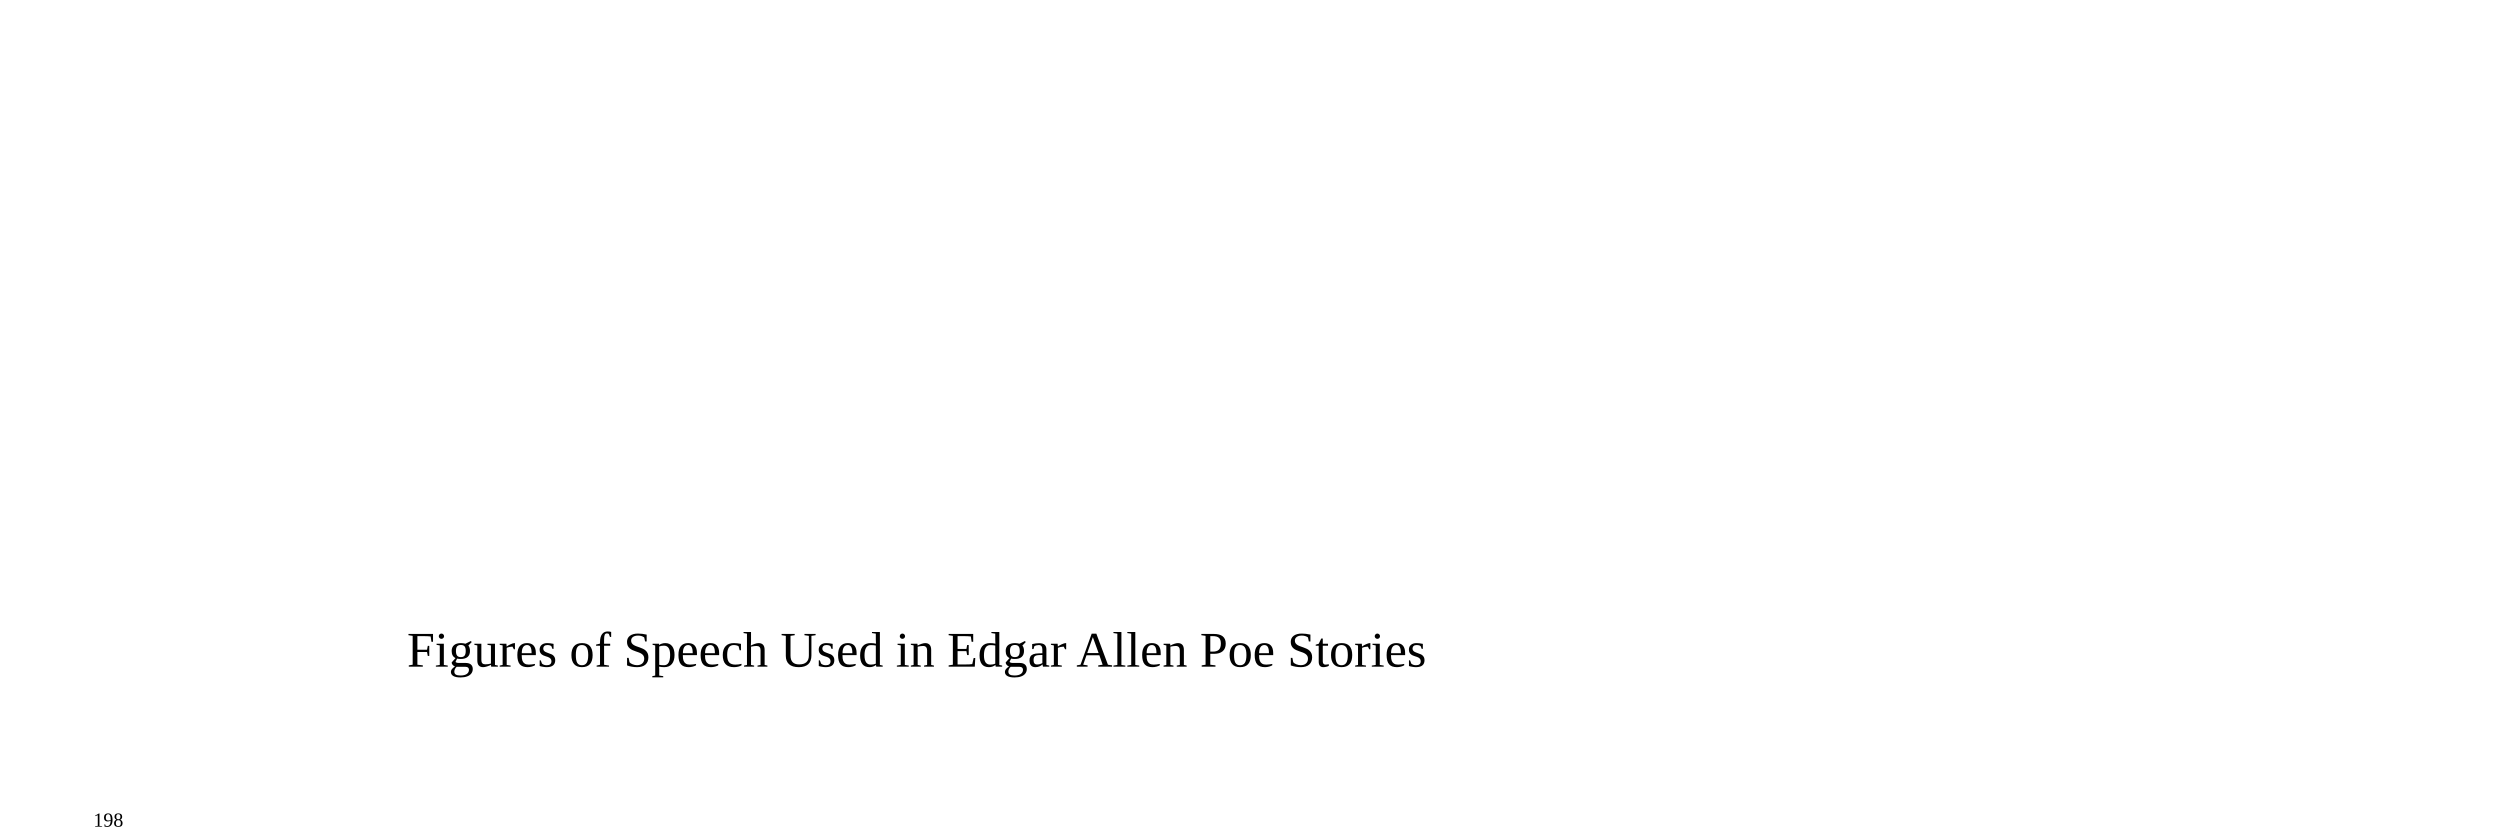
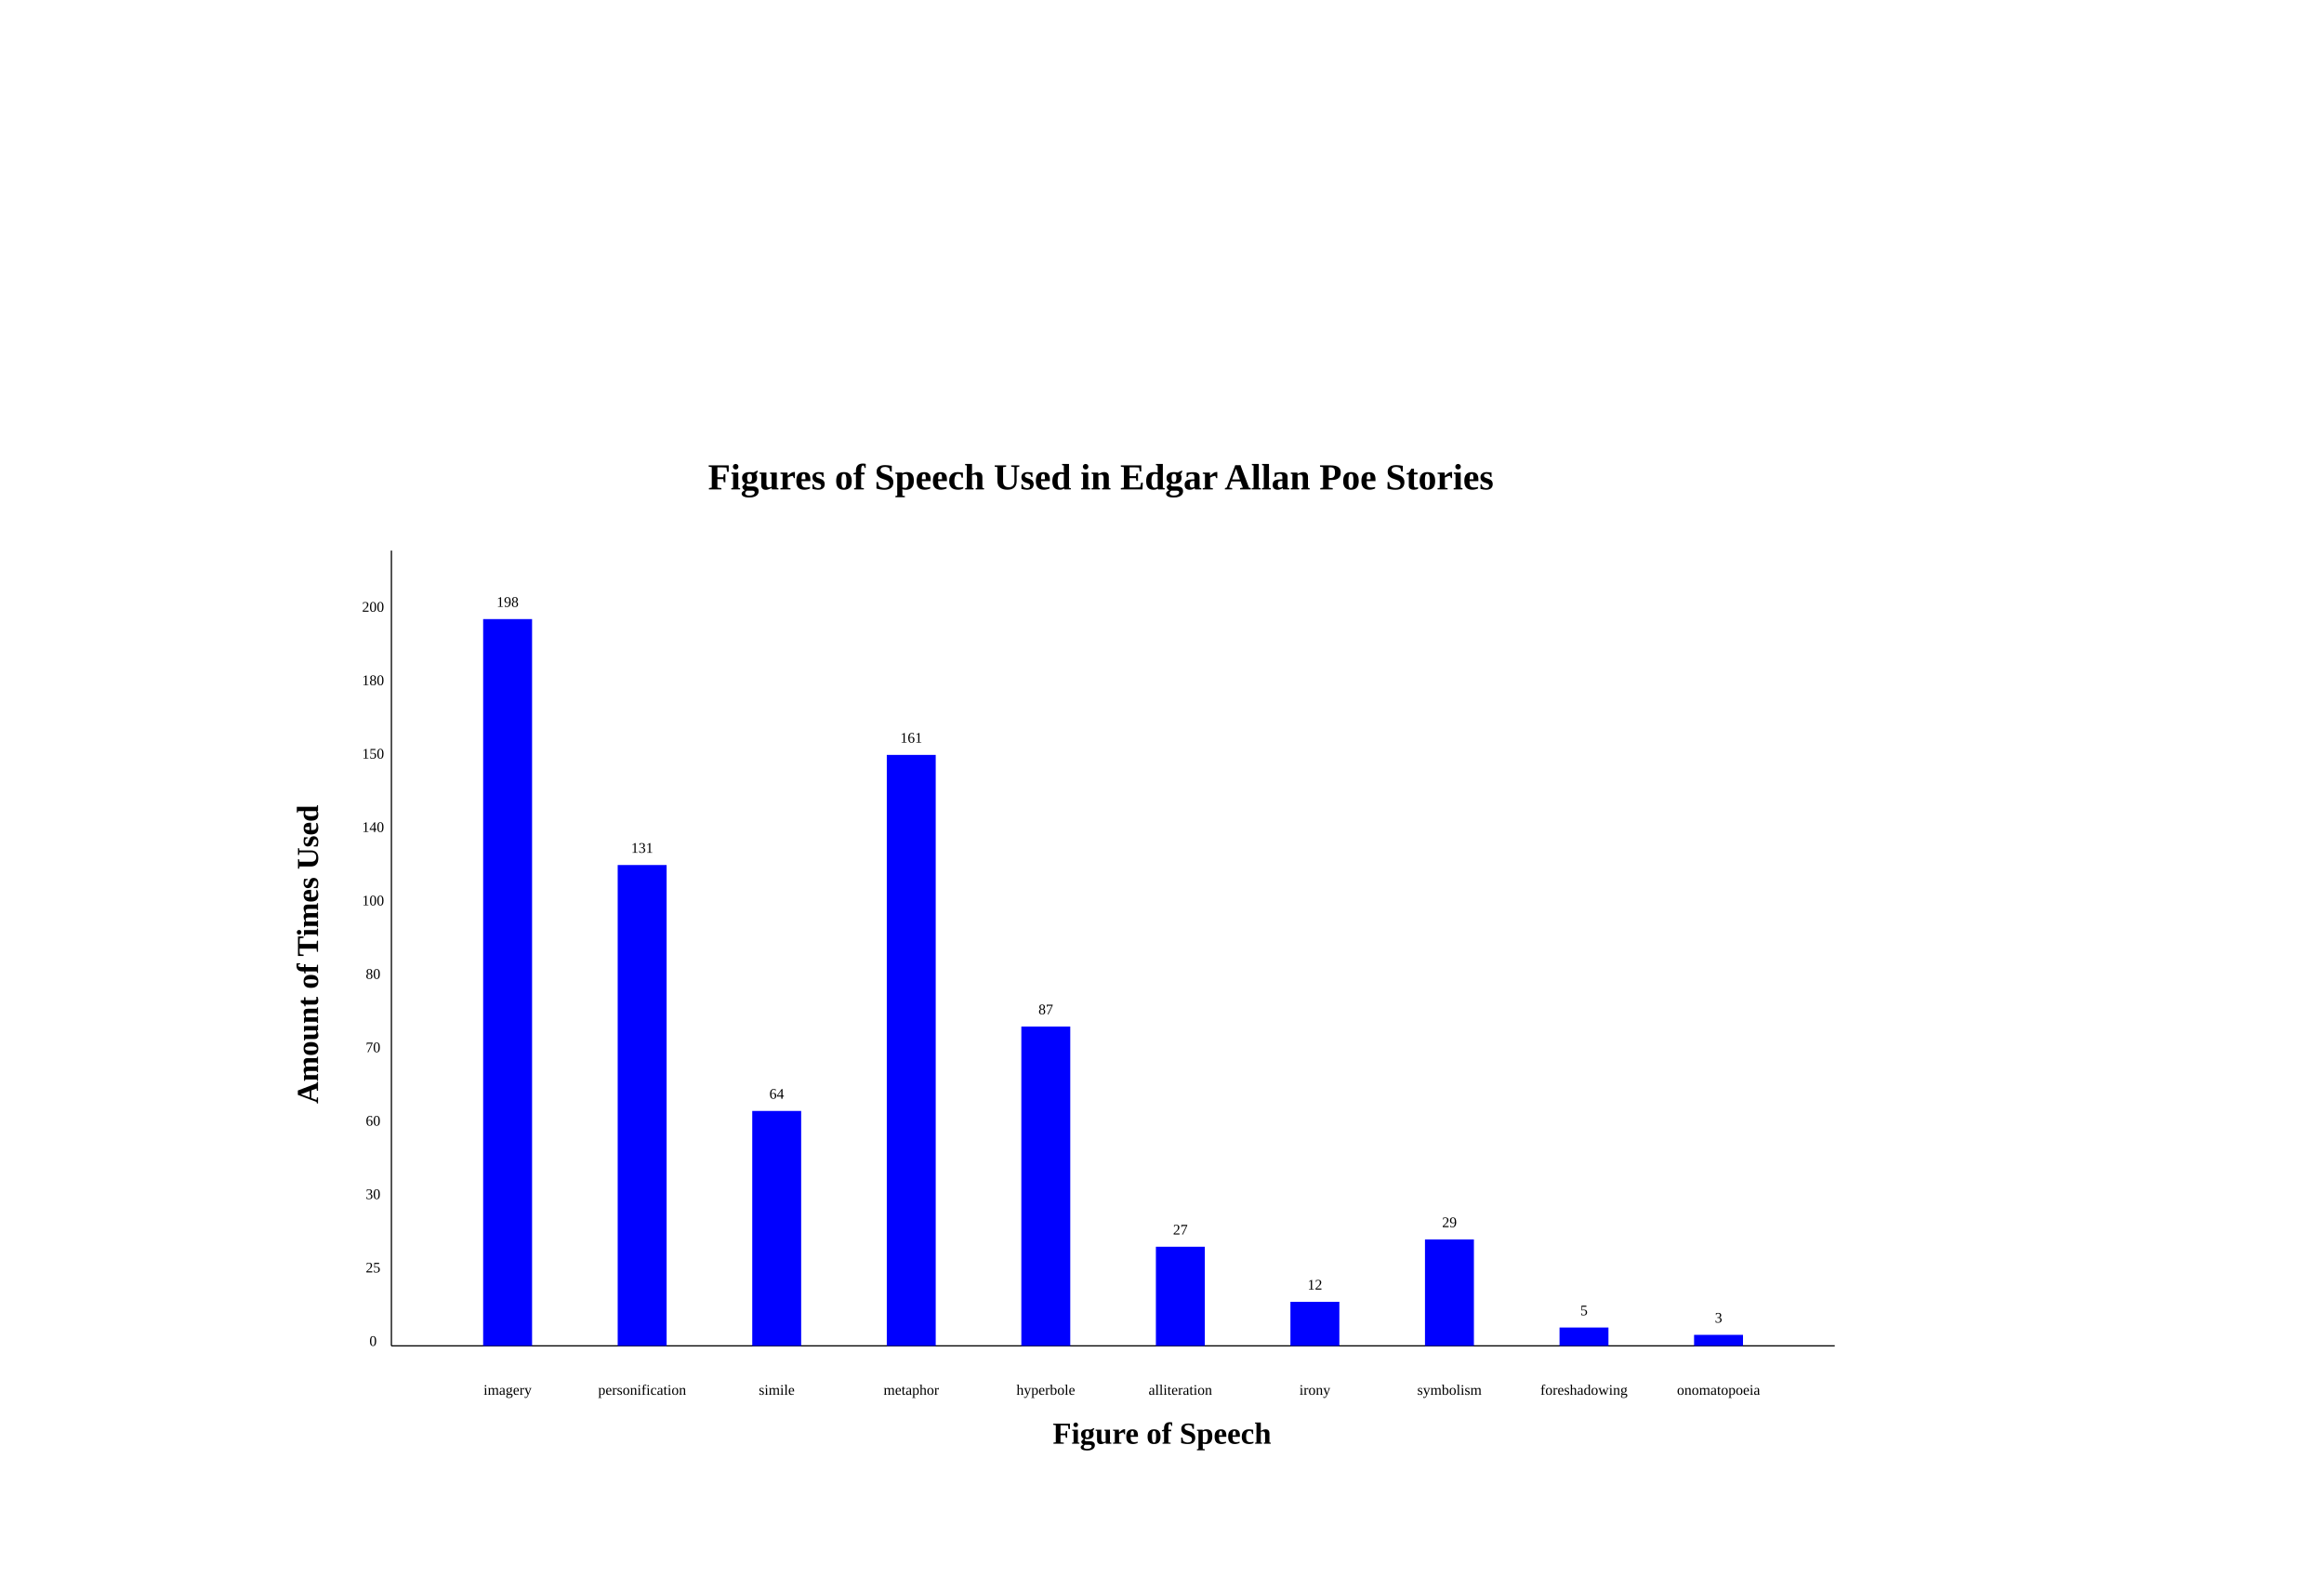
- <svg xmlns="http://www.w3.org/2000/svg" width="1500" height="500" viewbox=" 0 0 1130 1145">
-   <g transform="translate(-50, 1100)">
-     <text x="600" y="-700" text-anchor="middle" font-size="30">Figures of Speech Used in Edgar Allen Poe Stories</text>
+ <svg xmlns="http://www.w3.org/2000/svg" width="1900" height="1300">
+   <g transform="translate(300, 1100)">
+     <text x="600" y="-700" text-anchor="middle" font-size="30" font-weight="bold">Figures of Speech Used in Edgar Allan Poe Stories</text>
    <line x1="20" x2="20" y1="0" y2="-650" stroke="black" stroke-width="1" />
    <line x1="20" x2="1200" y1="0" y2="0" stroke="black" stroke-width="1" />
    <text x="5" y="0" text-anchor="middle">0</text>
    <text x="5" y="-60" text-anchor="middle">25</text>
    <text x="5" y="-120" text-anchor="middle">30</text>
    <text x="5" y="-180" text-anchor="middle">60</text>
    <text x="5" y="-240" text-anchor="middle">70</text>
    <text x="5" y="-300" text-anchor="middle">80</text>
    <text x="5" y="-360" text-anchor="middle">100</text>
    <text x="5" y="-420" text-anchor="middle">140</text>
    <text x="5" y="-480" text-anchor="middle">150</text>
    <text x="5" y="-540" text-anchor="middle">180</text>
    <text x="5" y="-600" text-anchor="middle">200</text>
+     <text x="-40" y="-320" text-anchor="middle" font-size="25" transform="rotate(-90 -40,-320)" font-weight="bold">Amount of Times Used</text>
+     <text x="650" y="80" text-anchor="middle" font-size="25" font-weight="bold">Figure of Speech</text>
    <rect x="95" y="-594" width="40" height="594" fill="blue" />
    <text x="115" y="-604" text-anchor="middle">198</text>
    <text x="115" y="40" text-anchor="middle">imagery</text>
    <rect x="205" y="-393" width="40" height="393" fill="blue" />
    <text x="225" y="-403" text-anchor="middle">131</text>
    <text x="225" y="40" text-anchor="middle">personification</text>
    <rect x="315" y="-192" width="40" height="192" fill="blue" />
    <text x="335" y="-202" text-anchor="middle">64</text>
    <text x="335" y="40" text-anchor="middle">simile</text>
    <rect x="425" y="-483" width="40" height="483" fill="blue" />
    <text x="445" y="-493" text-anchor="middle">161</text>
    <text x="445" y="40" text-anchor="middle">metaphor</text>
    <rect x="535" y="-261" width="40" height="261" fill="blue" />
    <text x="555" y="-271" text-anchor="middle">87</text>
    <text x="555" y="40" text-anchor="middle">hyperbole</text>
    <rect x="645" y="-81" width="40" height="81" fill="blue" />
    <text x="665" y="-91" text-anchor="middle">27</text>
    <text x="665" y="40" text-anchor="middle">alliteration</text>
    <rect x="755" y="-36" width="40" height="36" fill="blue" />
    <text x="775" y="-46" text-anchor="middle">12</text>
    <text x="775" y="40" text-anchor="middle">irony</text>
    <rect x="865" y="-87" width="40" height="87" fill="blue" />
    <text x="885" y="-97" text-anchor="middle">29</text>
    <text x="885" y="40" text-anchor="middle">symbolism</text>
    <rect x="975" y="-15" width="40" height="15" fill="blue" />
    <text x="995" y="-25" text-anchor="middle">5</text>
    <text x="995" y="40" text-anchor="middle">foreshadowing</text>
    <rect x="1085" y="-9" width="40" height="9" fill="blue" />
    <text x="1105" y="-19" text-anchor="middle">3</text>
    <text x="1105" y="40" text-anchor="middle">onomatopoeia</text>
  </g>
</svg>
